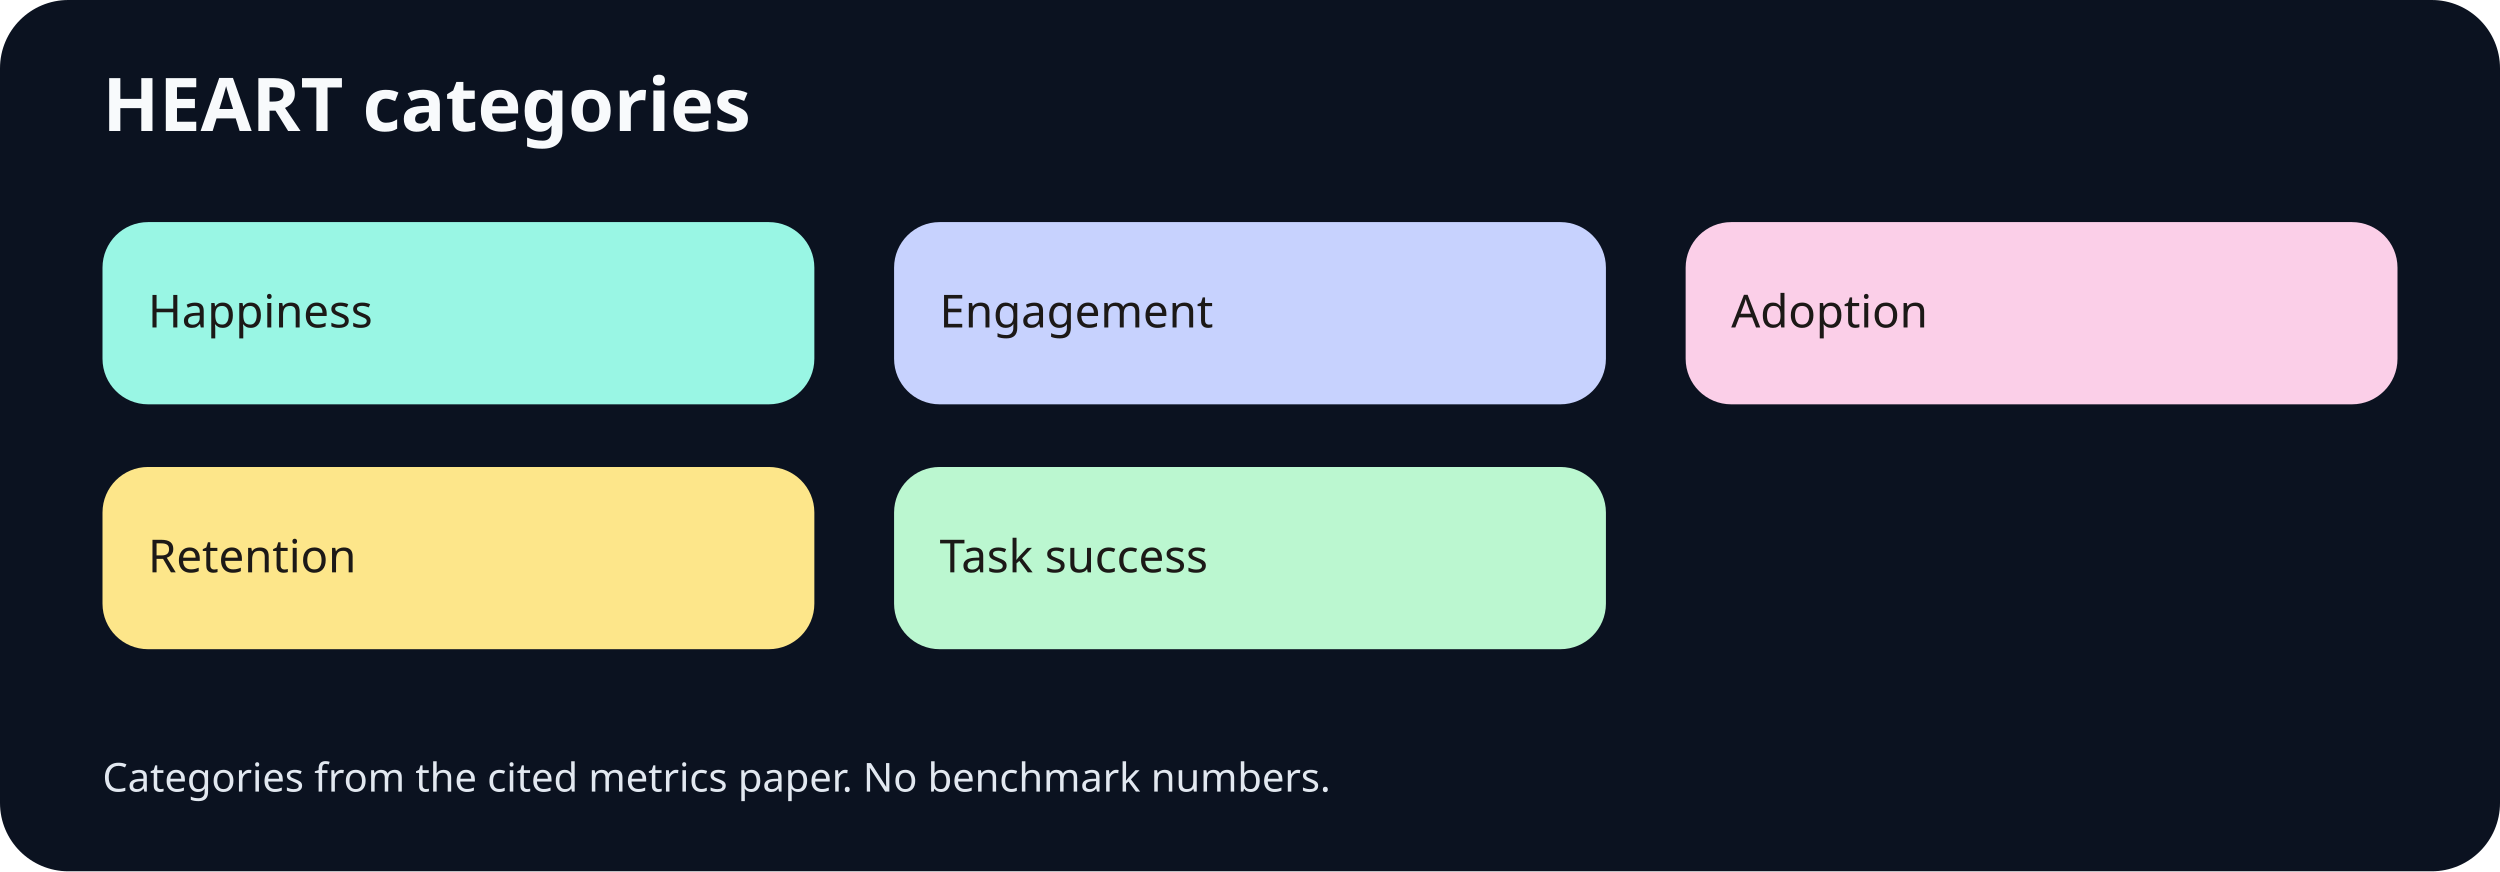
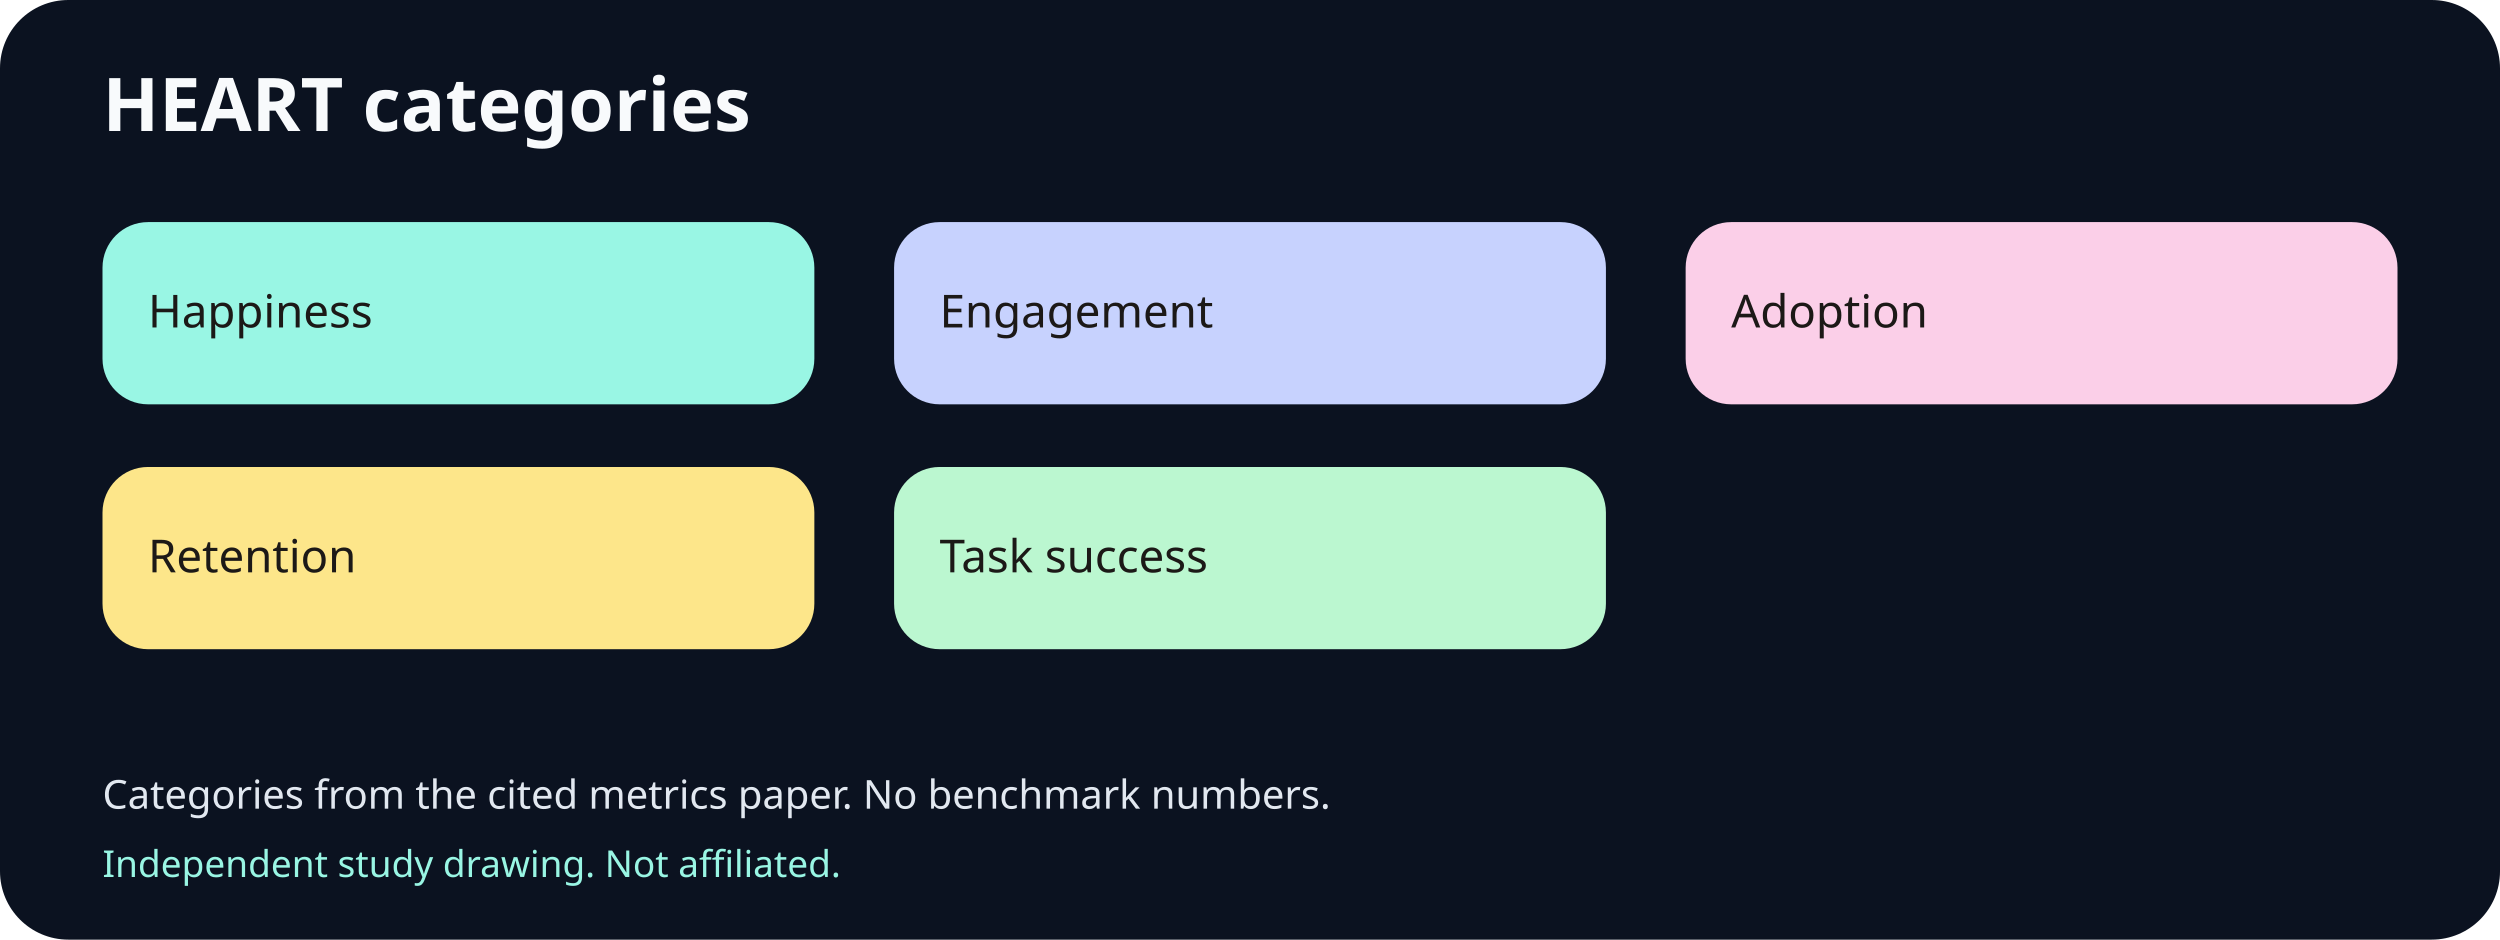
- <svg xmlns="http://www.w3.org/2000/svg" viewBox="0 0 878 306" role="img">
+ <svg xmlns="http://www.w3.org/2000/svg" viewBox="0 0 878 330" role="img">
  <style>
@keyframes baPulse { 50% { opacity: 0.78 } }
.ba-box { animation: baPulse 2.8s ease-in-out infinite; transform-box: fill-box; transform-origin: center; }
@media (prefers-reduced-motion: reduce) { .ba-box { animation: none } }
</style>
  <rect width="100%" height="100%" rx="24" fill="#0b1220" />
  <text x="36" y="46" fill="#f8fafc" font-family="Segoe UI, sans-serif" font-size="26" font-weight="700">HEART categories</text>
  <rect class="ba-box" x="36" y="78" width="250" height="64" rx="16" fill="#99f6e4" />
  <text x="52" y="115.0" fill="#1c1917" font-family="Segoe UI, sans-serif" font-size="16">Happiness</text>
  <rect class="ba-box" x="314" y="78" width="250" height="64" rx="16" fill="#c7d2fe" />
  <text x="330" y="115.0" fill="#1c1917" font-family="Segoe UI, sans-serif" font-size="16">Engagement</text>
  <rect class="ba-box" x="592" y="78" width="250" height="64" rx="16" fill="#fbcfe8" />
  <text x="608" y="115.0" fill="#1c1917" font-family="Segoe UI, sans-serif" font-size="16">Adoption</text>
  <rect class="ba-box" x="36" y="164" width="250" height="64" rx="16" fill="#fde68a" />
  <text x="52" y="201.0" fill="#1c1917" font-family="Segoe UI, sans-serif" font-size="16">Retention</text>
  <rect class="ba-box" x="314" y="164" width="250" height="64" rx="16" fill="#bbf7d0" />
  <text x="330" y="201.0" fill="#1c1917" font-family="Segoe UI, sans-serif" font-size="16">Task success</text>
-   <text x="36" y="278" fill="#e2e8f0" font-family="Segoe UI, sans-serif" font-size="14">Categories from the cited metrics paper. No benchmark numbers.</text>
+   <text x="36" y="284" fill="#e2e8f0" font-family="Segoe UI, sans-serif" font-size="14">Categories from the cited metrics paper. No benchmark numbers.</text>
+   <text x="36" y="308" fill="#99f6e4" font-family="Segoe UI, sans-serif" font-size="13">Independent study drawing. Not affiliated.</text>
</svg>
